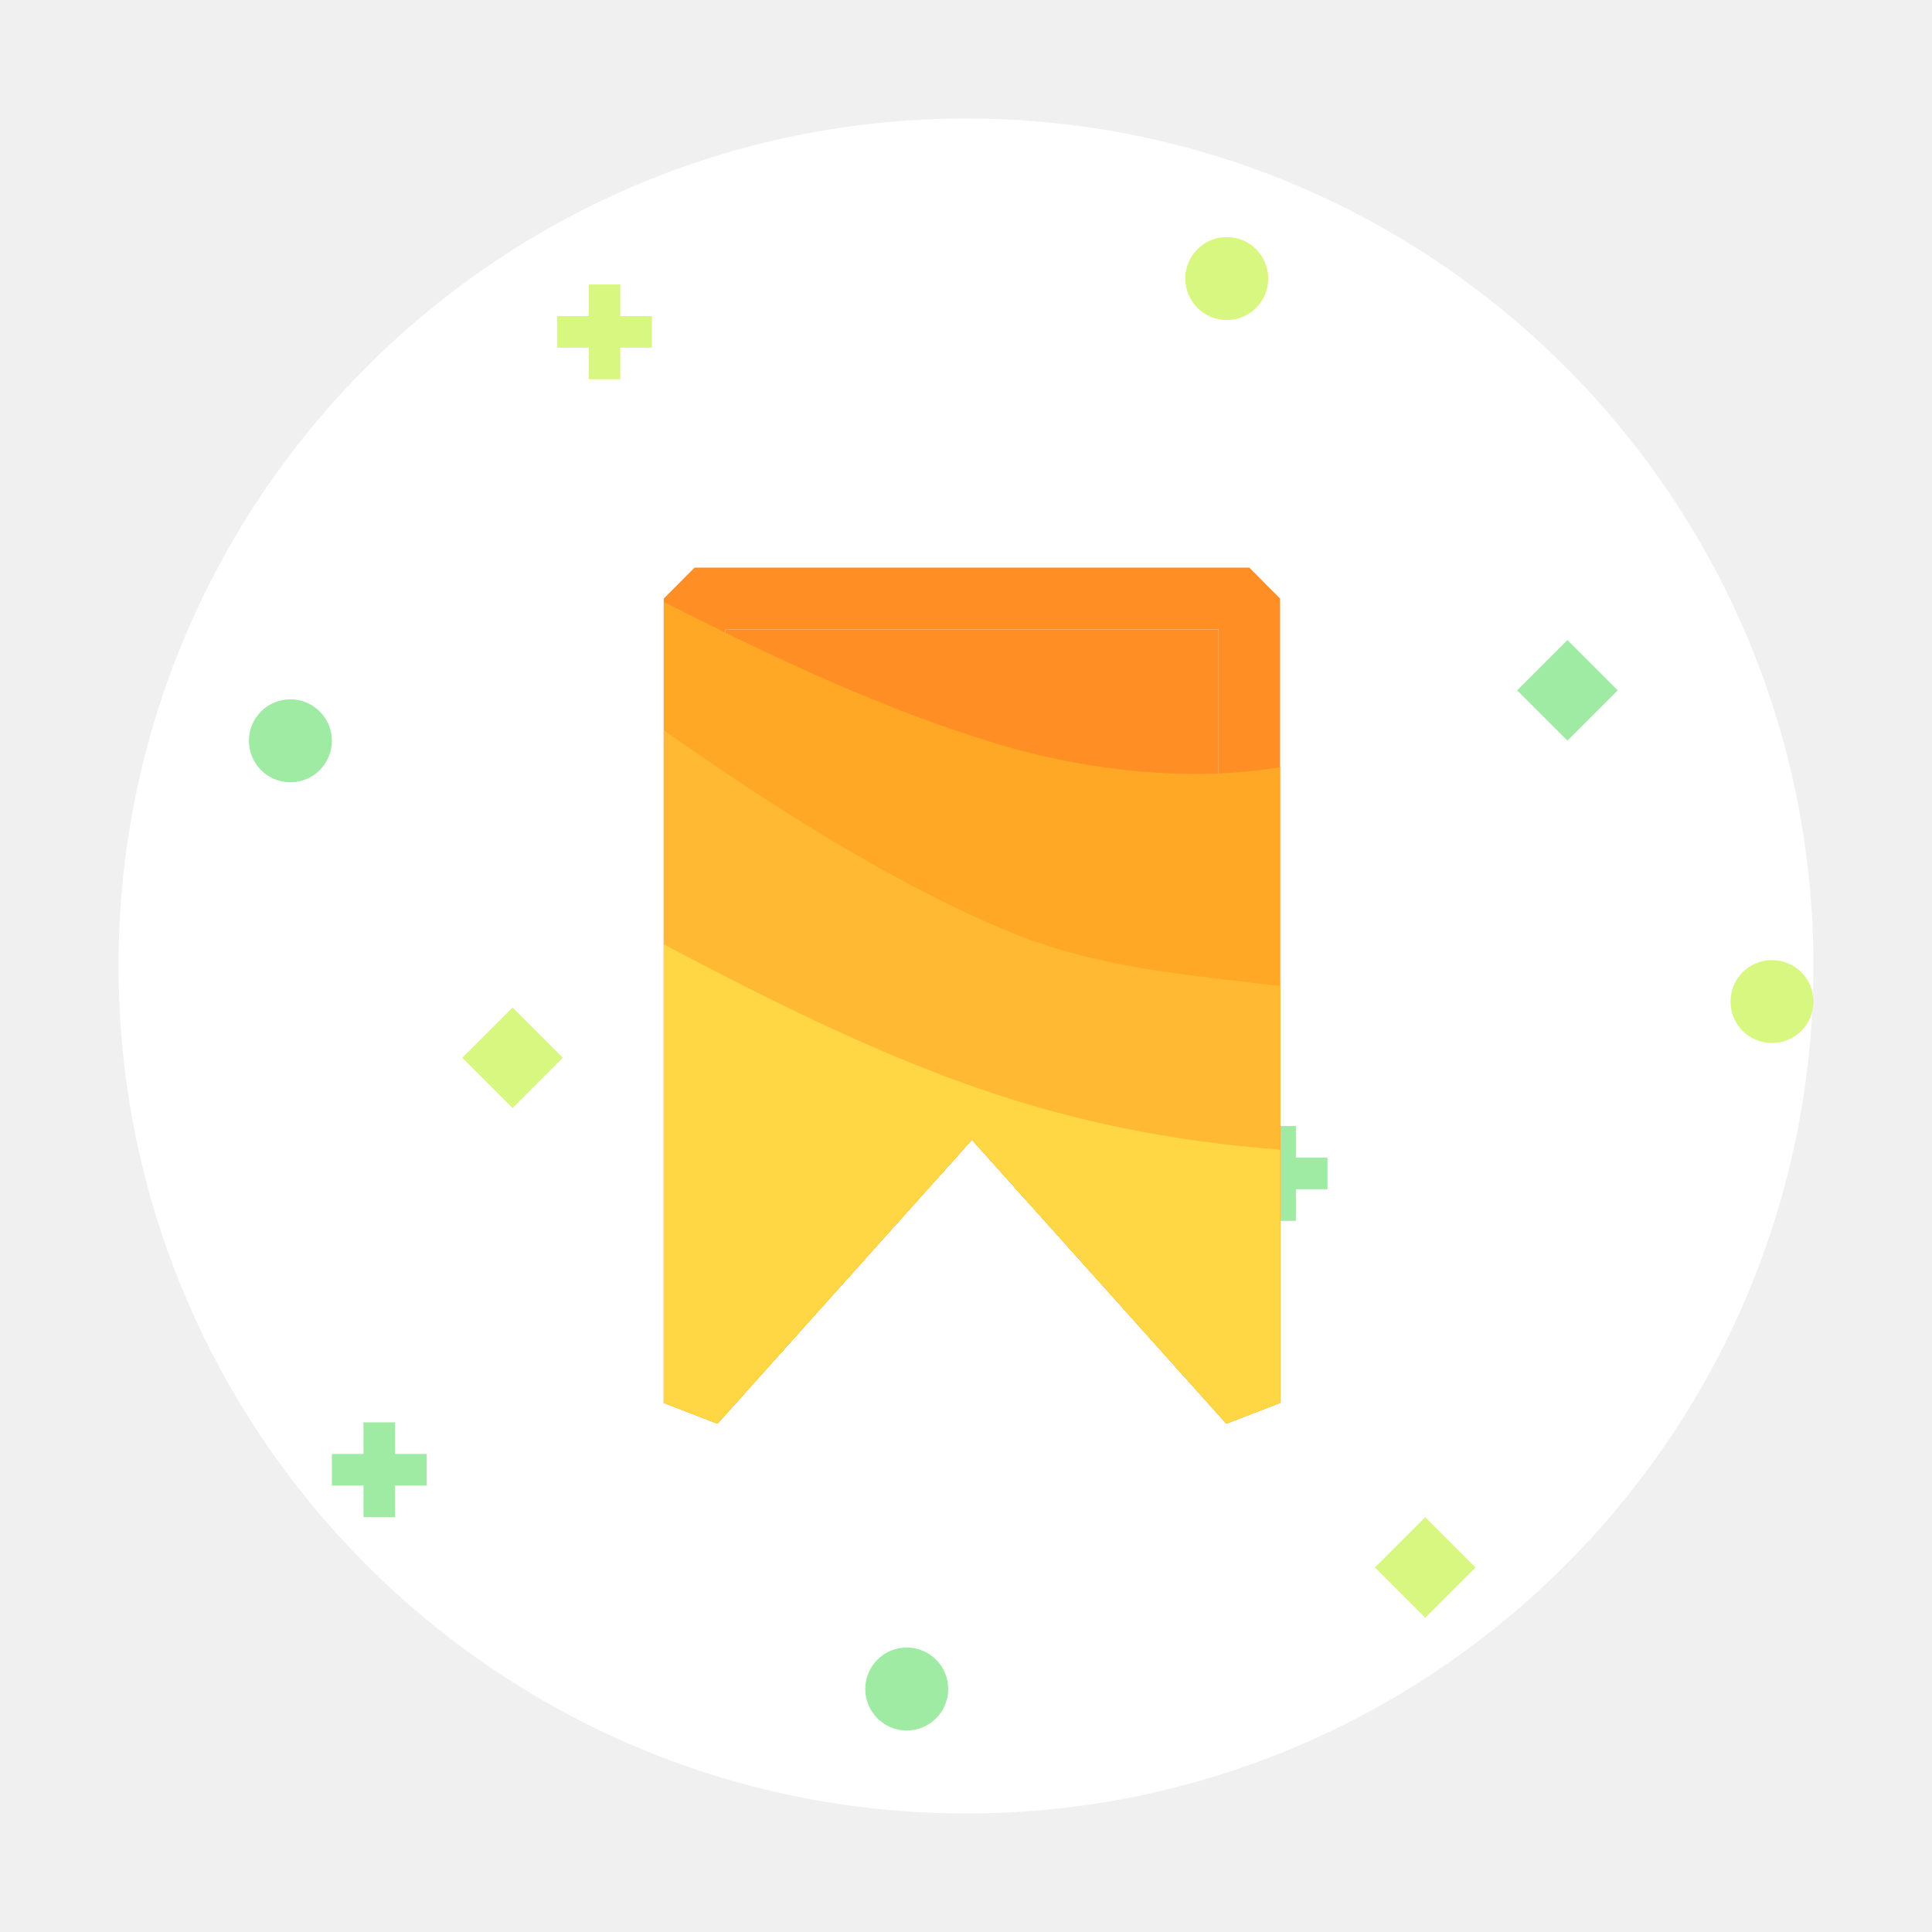
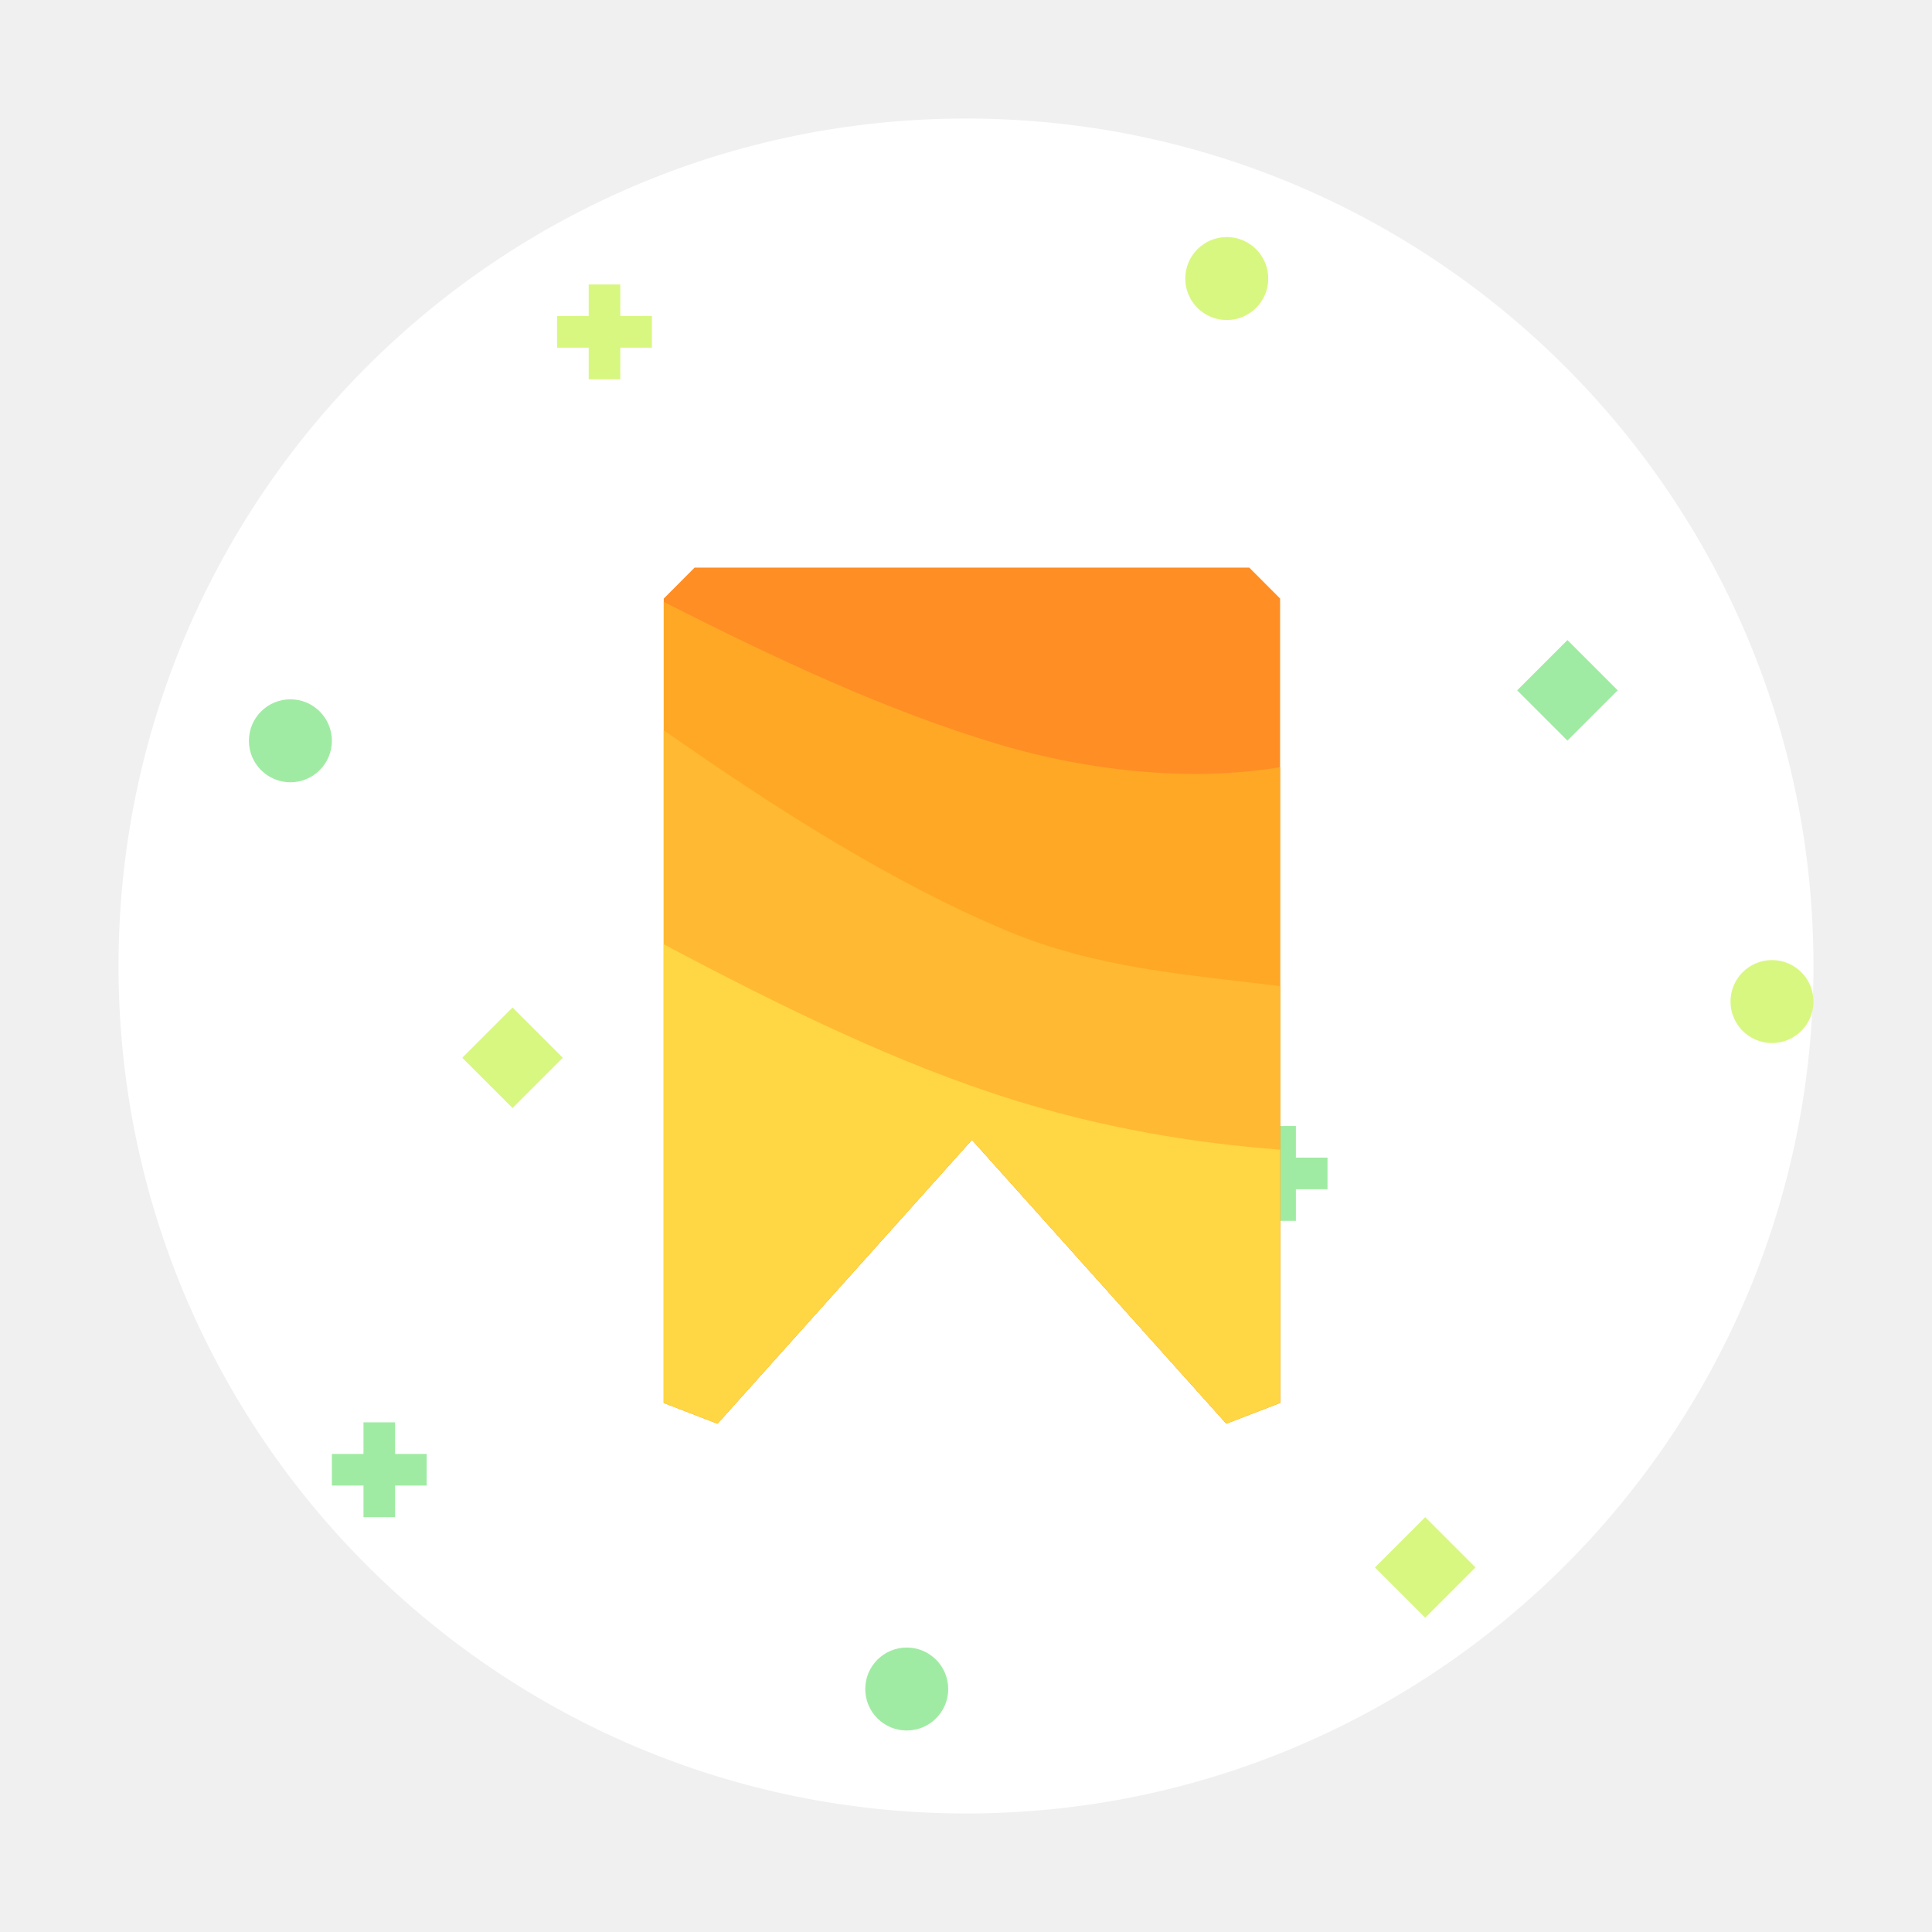
<svg xmlns="http://www.w3.org/2000/svg" width="163" height="163" viewBox="0 0 163 163" fill="none">
  <circle cx="81.5" cy="81.5" r="71.5" fill="white" />
  <rect x="39" y="89.243" width="6" height="6" transform="rotate(-45 39 89.2427)" fill="#D8F780" />
  <path fill-rule="evenodd" clip-rule="evenodd" d="M33.333 120H30.667V122.667H28V125.333H30.667V128H33.333V125.333H36V122.667H33.333V120Z" fill="#A0EBA3" />
  <path fill-rule="evenodd" clip-rule="evenodd" d="M52.333 24H49.667V26.667H47V29.333H49.667V32H52.333V29.333H55V26.667H52.333V24Z" fill="#D8F780" />
  <path fill-rule="evenodd" clip-rule="evenodd" d="M109.333 95H106.667V97.667H104V100.333H106.667V103H109.333V100.333H112V97.667H109.333V95Z" fill="#A0EBA3" />
  <rect x="116" y="132.243" width="6" height="6" transform="rotate(-45 116 132.243)" fill="#D8F780" />
  <rect x="128" y="58.243" width="6" height="6" transform="rotate(-45 128 58.2427)" fill="#A0EBA3" />
  <circle cx="24.5" cy="62.5" r="3.5" fill="#A0EBA3" />
  <circle cx="76.5" cy="142.5" r="3.5" fill="#A0EBA3" />
  <circle cx="103.5" cy="23.5" r="3.5" fill="#D8F780" />
  <circle cx="149.5" cy="84.5" r="3.5" fill="#D8F780" />
-   <path d="M105.4 47.889H58.6L56 50.499V118.362L60.534 120.111L82 96.161L103.466 120.111L108 118.362V50.499L105.4 47.889ZM102.8 111.576L83.934 90.512H80.066L61.2 111.576V53.109H102.8V111.576Z" fill="#FF8E25" />
-   <path d="M102.8 111.576L83.934 90.512H80.066L61.2 111.576V53.109H102.8V111.576Z" fill="#FF8E25" />
+   <path d="M105.4 47.889H58.6L56 50.499V118.362L60.534 120.111L82 96.161L103.466 120.111L108 118.362V50.499L105.4 47.889Z" fill="#FF8E25" />
  <path fill-rule="evenodd" clip-rule="evenodd" d="M56 50.778C65.389 55.554 74.778 59.952 84.167 62.769C92.111 65.153 100.778 65.945 108 64.724V118.356L103.466 120.105L82 96.154L60.534 120.105L56 118.356L56 50.778Z" fill="#FFA825" />
  <path fill-rule="evenodd" clip-rule="evenodd" d="M56 61.611C65.63 68.354 75.259 74.454 84.889 78.502C92.593 81.74 100.296 82.221 108 83.196V118.362L103.466 120.111L82 96.161L60.534 120.111L56 118.362L56 61.611Z" fill="#FFB932" />
  <path fill-rule="evenodd" clip-rule="evenodd" d="M108 96.992C100.537 96.428 93.074 95.145 85.611 92.829C75.741 89.767 65.87 84.898 56 79.667V118.362L60.534 120.111L82 96.161L103.466 120.111L108 118.362V96.992Z" fill="#FFD644" />
</svg>
